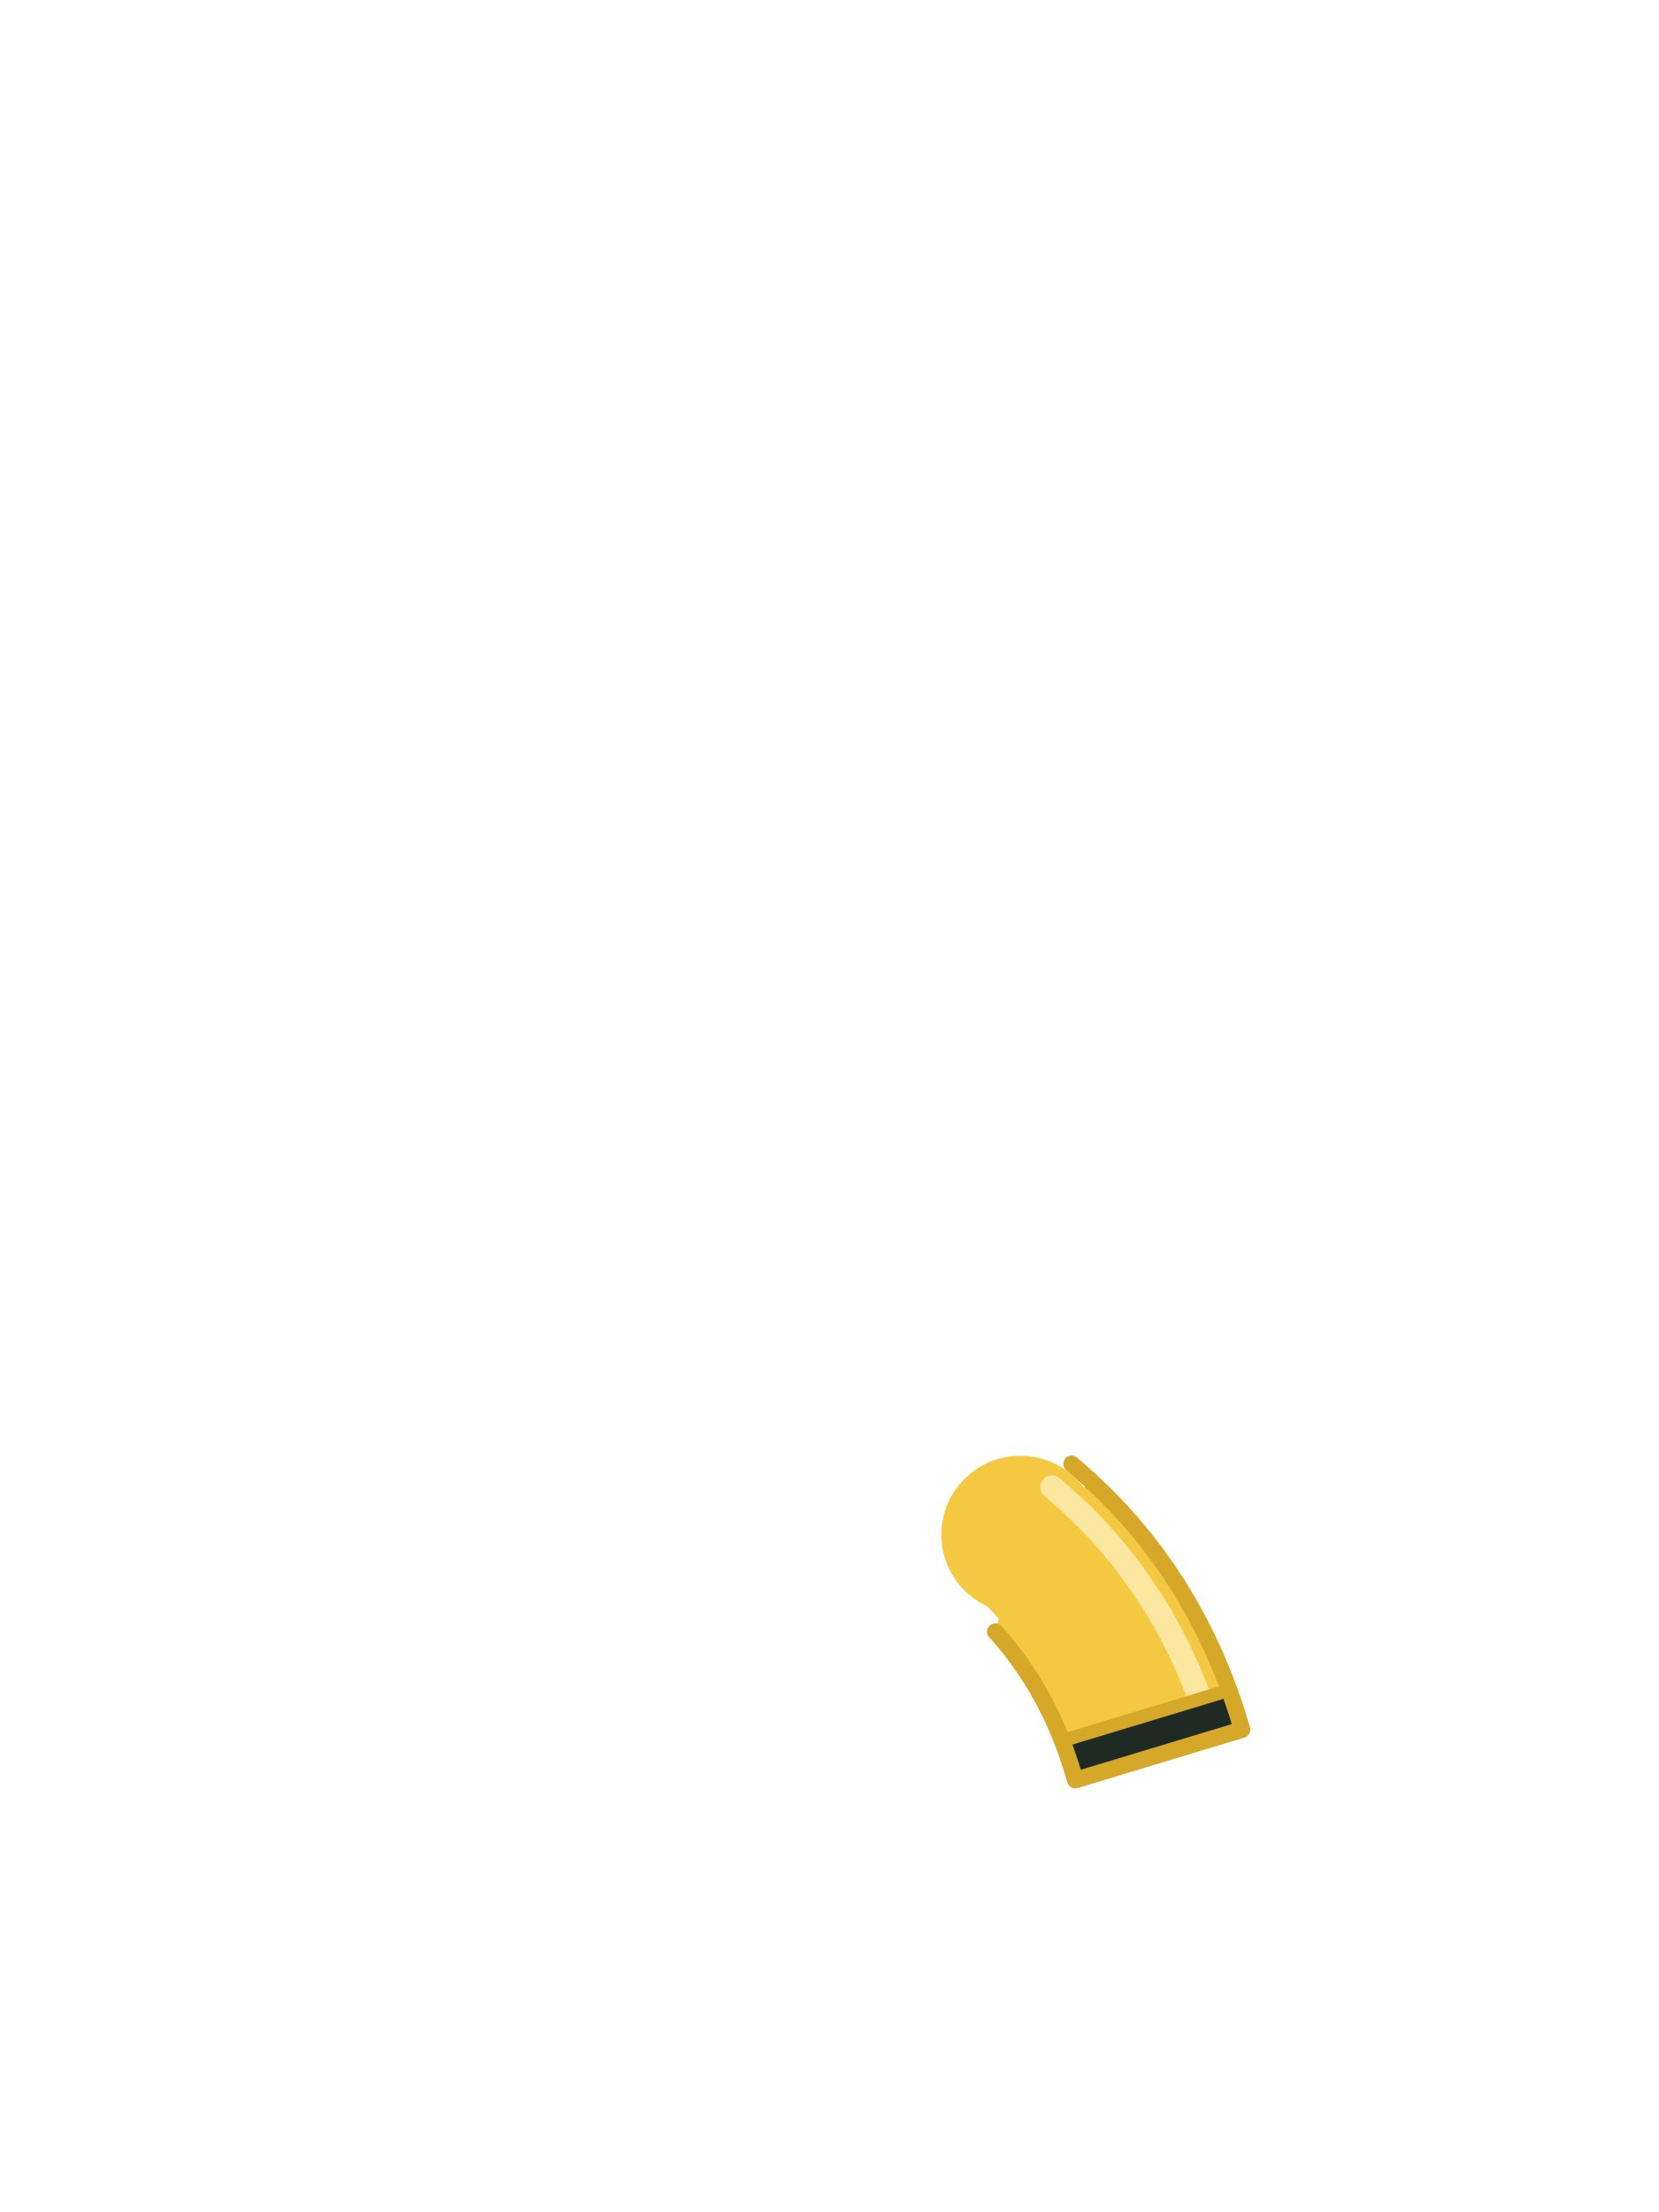
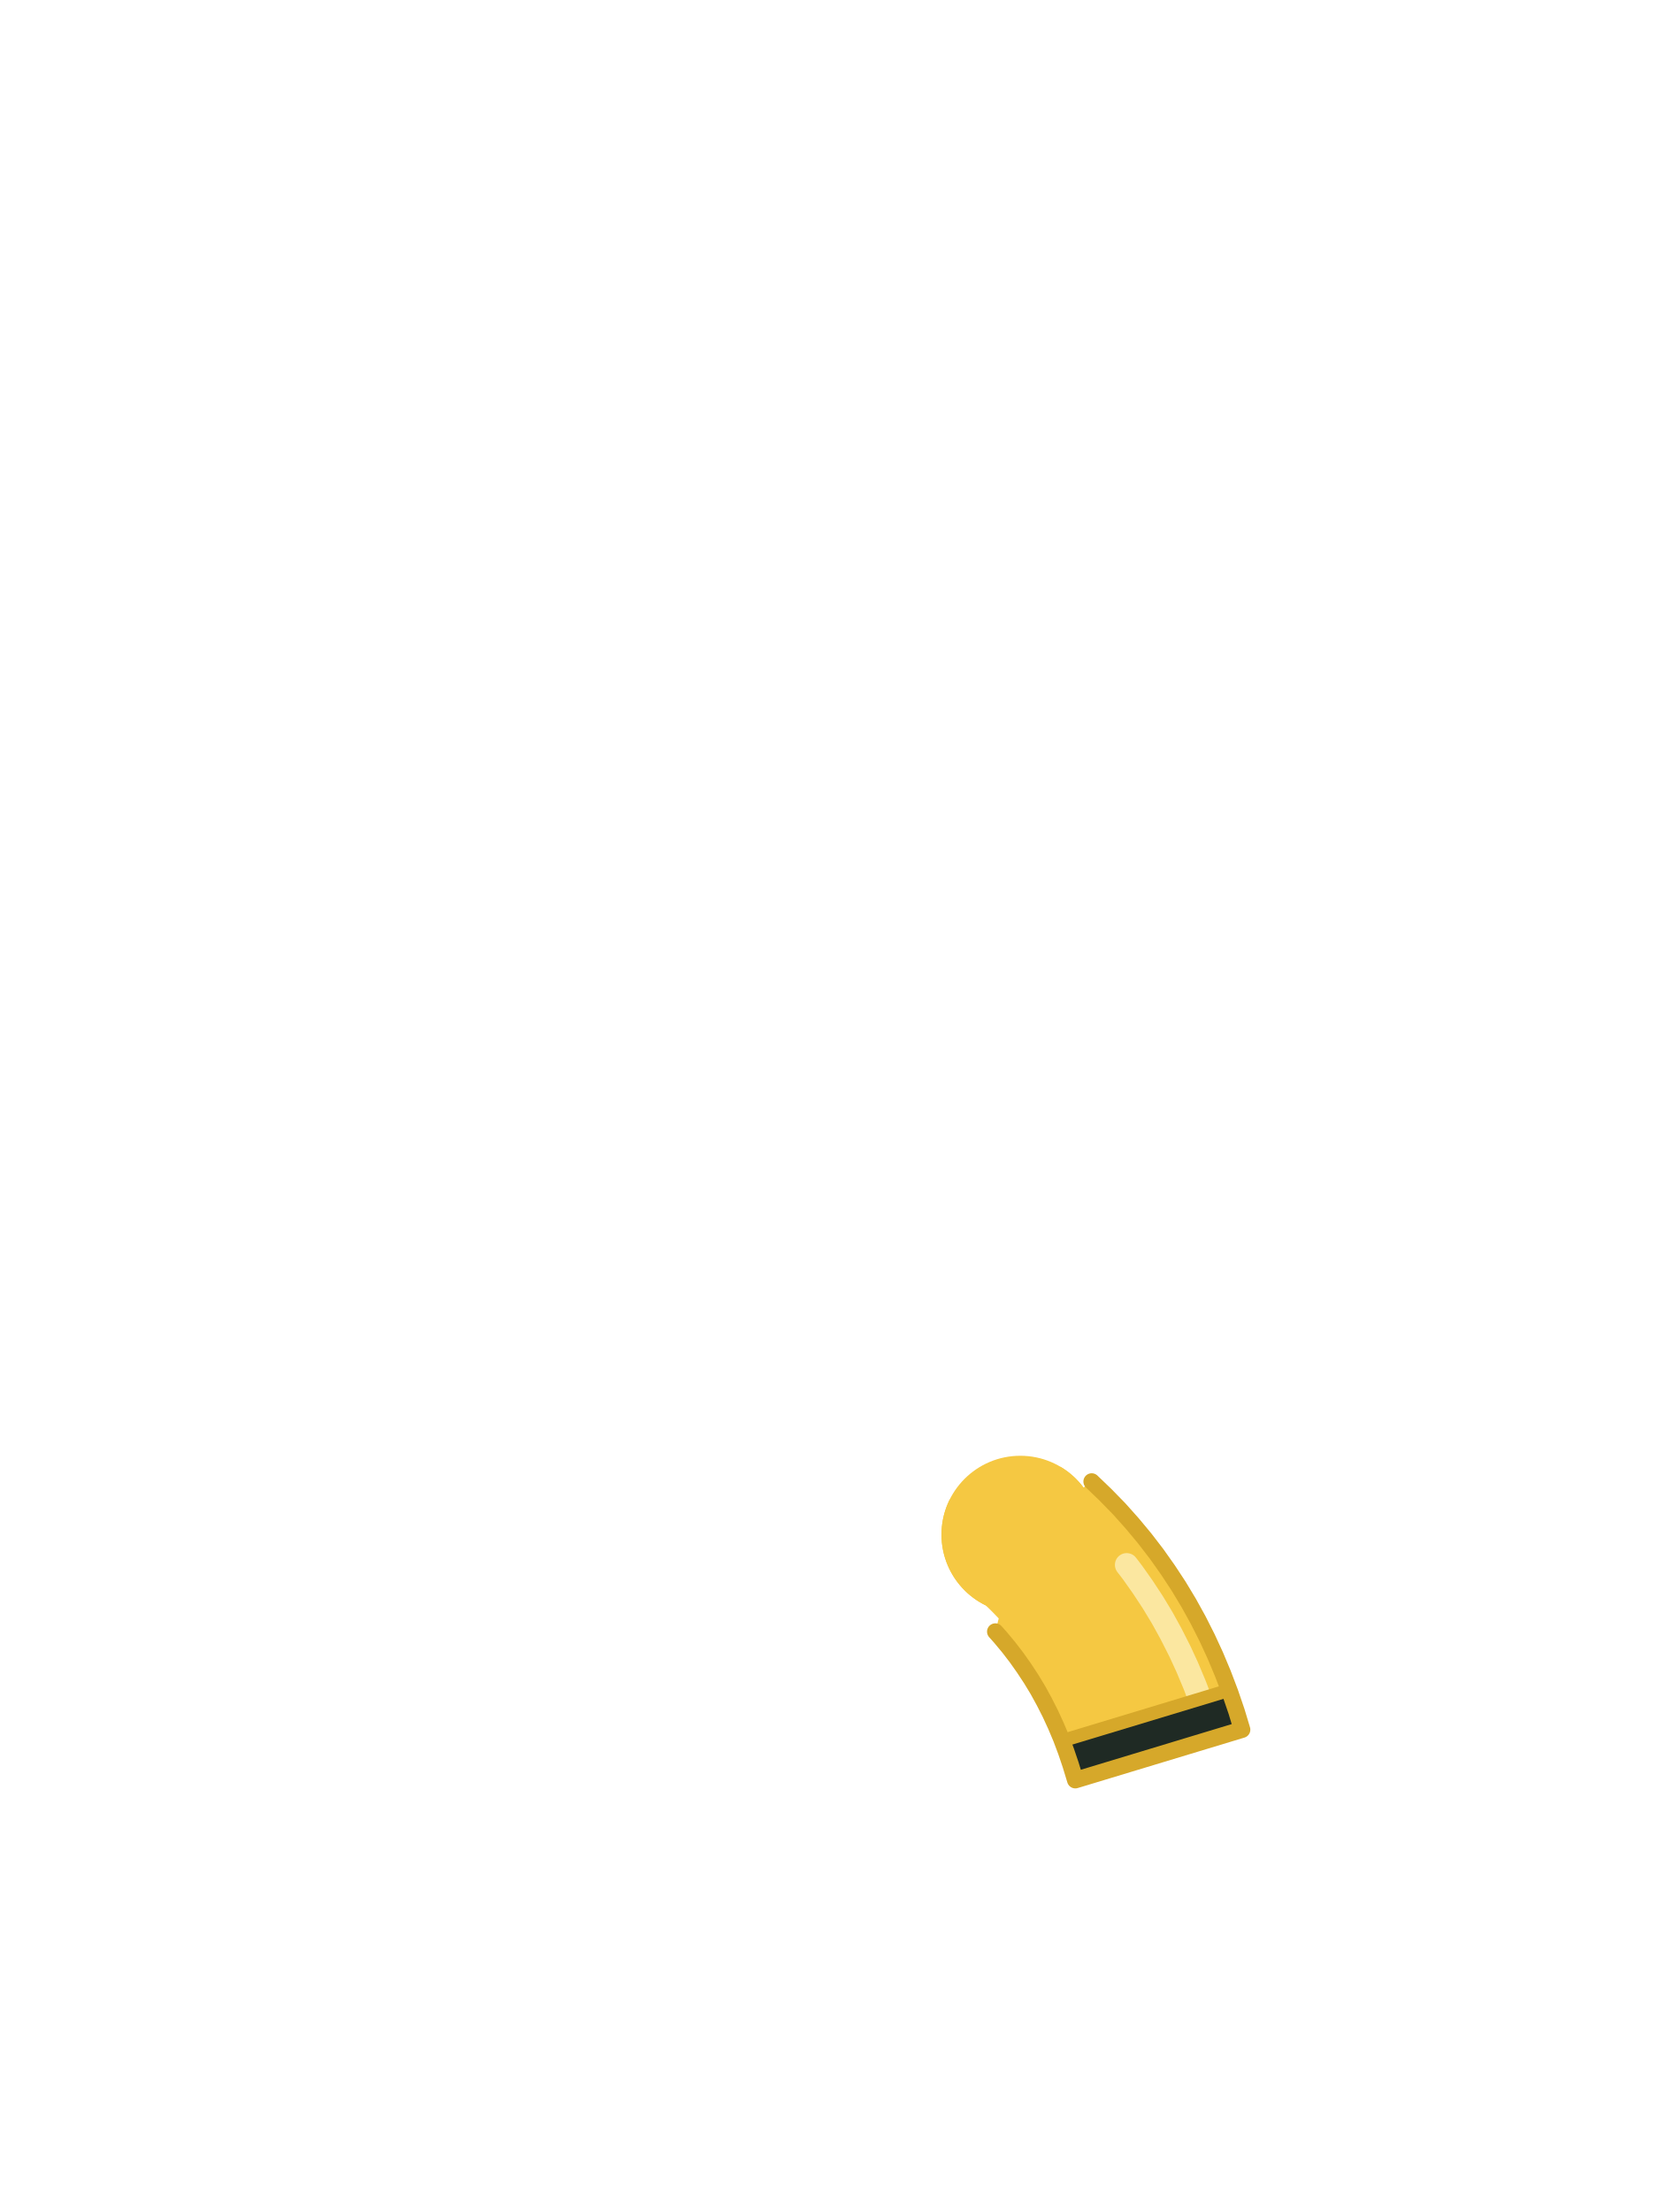
<svg xmlns="http://www.w3.org/2000/svg" viewBox="0 0 240 320">
  <circle cx="147.6" cy="222" r="11.4" fill="#F5C842" />
  <path d="M 152.90 212.42 L 153.43 212.20 L 153.46 212.22 L 153.52 212.26 L 153.58 212.29 L 153.64 212.33 L 153.70 212.37 L 153.76 212.41 L 153.82 212.44 L 153.88 212.48 L 153.93 212.52 L 153.99 212.56 L 154.05 212.60 L 154.11 212.64 L 154.16 212.68 L 154.22 212.72 L 154.28 212.76 L 154.33 212.80 L 154.39 212.84 L 154.45 212.89 L 154.50 212.93 L 154.56 212.97 L 154.61 213.01 L 154.67 213.06 L 154.72 213.10 L 154.78 213.14 L 154.83 213.19 L 154.89 213.23 L 154.94 213.28 L 154.99 213.32 L 155.05 213.37 L 155.10 213.41 L 155.15 213.46 L 155.20 213.51 L 155.26 213.55 L 155.31 213.60 L 155.36 213.65 L 155.41 213.70 L 155.46 213.74 L 155.51 213.79 L 155.56 213.84 L 155.61 213.89 L 155.66 213.94 L 155.71 213.99 L 155.76 214.04 L 155.81 214.09 L 155.86 214.14 L 155.90 214.19 L 155.95 214.24 L 156.00 214.29 L 156.05 214.34 L 156.09 214.40 L 156.14 214.45 L 156.19 214.50 L 156.23 214.55 L 156.28 214.61 L 156.32 214.66 L 156.37 214.71 L 156.41 214.77 L 156.46 214.82 L 156.50 214.88 L 156.54 214.93 L 156.59 214.99 L 156.63 215.04 L 156.67 215.10 L 156.71 215.15 L 156.75 215.20 L 157.93 214.33 L 159.94 216.26 L 161.92 218.29 L 163.82 220.42 L 165.60 222.56 L 167.33 224.81 L 168.95 227.10 L 170.49 229.44 L 171.96 231.88 L 173.33 234.36 L 174.61 236.89 L 175.81 239.49 L 176.92 242.14 L 177.95 244.85 L 178.89 247.60 L 179.68 250.22 L 155.56 257.52 L 154.89 255.32 L 154.23 253.37 L 153.52 251.48 L 152.75 249.65 L 151.93 247.87 L 151.05 246.14 L 150.14 244.48 L 149.17 242.88 L 148.13 241.30 L 147.05 239.77 L 145.92 238.30 L 144.72 236.86 L 143.99 236.04 L 144.48 234.13 L 144.42 234.07 L 144.00 233.63 L 143.58 233.20 L 143.16 232.78 L 142.72 232.36 L 142.61 232.25 L 142.60 232.24 L 142.54 232.21 L 142.47 232.18 L 142.41 232.15 L 142.35 232.12 L 142.29 232.09 L 142.23 232.05 L 142.16 232.02 L 142.10 231.99 L 142.04 231.95 L 141.98 231.92 L 141.92 231.88 L 141.86 231.85 L 141.80 231.81 L 141.74 231.78 L 141.68 231.74 L 141.62 231.71 L 141.56 231.67 L 141.50 231.63 L 141.44 231.59 L 141.38 231.56 L 141.32 231.52 L 141.27 231.48 L 141.21 231.44 L 141.15 231.40 L 141.09 231.36 L 141.04 231.32 L 140.98 231.28 L 140.92 231.24 L 140.87 231.20 L 140.81 231.16 L 140.75 231.11 L 140.70 231.07 L 140.64 231.03 L 140.59 230.99 L 140.53 230.94 L 140.48 230.90 L 140.42 230.86 L 140.37 230.81 L 140.31 230.77 L 140.26 230.72 L 140.21 230.68 L 140.15 230.63 L 140.10 230.59 L 140.05 230.54 L 140.00 230.49 L 139.94 230.45 L 139.89 230.40 L 139.84 230.35 L 139.79 230.30 L 139.74 230.26 L 139.69 230.21 L 139.64 230.16 L 139.59 230.11 L 139.54 230.06 L 139.49 230.01 L 139.44 229.96 L 139.39 229.91 L 139.34 229.86 L 139.30 229.81 L 139.25 229.76 L 139.20 229.71 L 139.15 229.66 L 139.11 229.60 L 139.06 229.55 L 139.01 229.50 L 138.97 229.45 L 138.92 229.39 L 138.88 229.34 L 138.83 229.29 L 138.79 229.23 L 138.74 229.18 L 138.70 229.12 L 138.66 229.07 L 138.61 229.01 L 138.57 228.96 L 138.53 228.90 L 138.49 228.85 L 138.44 228.79 L 138.40 228.73 L 138.36 228.68 L 138.32 228.62 L 138.28 228.56 L 138.24 228.51 L 138.20 228.45 L 138.16 228.39 L 138.12 228.33 L 138.08 228.28 L 138.04 228.22 L 138.01 228.16 L 137.97 228.10 L 137.93 228.04 L 137.89 227.98 L 137.86 227.92 L 137.82 227.86 L 137.79 227.80 L 137.75 227.74 L 137.72 227.68 L 137.68 227.62 L 137.65 227.56 L 137.61 227.50 L 137.58 227.44 L 137.55 227.37 L 137.51 227.31 L 137.48 227.25 L 137.45 227.19 L 137.42 227.13 L 137.39 227.06 L 137.36 227.00 L 137.32 226.94 L 137.29 226.87 L 137.26 226.81 L 137.24 226.75 L 137.21 226.68 L 137.18 226.62 L 137.15 226.56 L 137.12 226.49 L 137.09 226.43 L 137.07 226.36 L 137.04 226.30 L 137.02 226.23 L 136.99 226.17 L 136.96 226.10 L 136.94 226.04 L 136.91 225.97 L 136.89 225.91 L 136.87 225.84 L 136.84 225.77 L 136.82 225.71 L 136.80 225.64 L 136.78 225.58 L 136.75 225.51 L 136.73 225.44 L 136.71 225.38 L 136.69 225.31 L 136.67 225.24 L 136.65 225.18 L 136.63 225.11 L 136.61 225.04 L 136.59 224.97 L 136.58 224.91 L 136.56 224.84 L 136.54 224.77 L 136.52 224.70 L 136.51 224.63 L 136.49 224.57 L 136.48 224.50 L 136.46 224.43 L 136.45 224.36 L 136.43 224.29 L 136.42 224.22 L 136.41 224.16 L 136.39 224.09 L 136.38 224.02 L 136.37 223.95 L 136.36 223.88 L 136.34 223.81 L 136.33 223.74 L 136.32 223.67 L 136.31 223.60 L 136.30 223.53 L 136.29 223.46 L 136.29 223.40 L 136.28 223.33 L 136.27 223.26 L 136.26 223.19 L 136.25 223.12 L 136.25 223.05 L 136.24 222.98 L 136.24 222.91 L 136.23 222.84 L 136.23 222.77 L 136.22 222.70 L 136.22 222.63 L 136.21 222.56 L 136.21 222.49 L 136.21 222.42 L 136.21 222.35 L 136.20 222.28 L 136.20 222.21 L 136.20 222.14 L 136.20 222.07 L 136.20 222.00 L 136.20 221.93 L 136.20 221.86 L 136.20 221.79 L 136.20 221.72 L 136.21 221.65 L 136.21 221.58 L 136.21 221.51 L 136.21 221.44 L 136.22 221.37 L 136.22 221.30 L 136.23 221.23 L 136.23 221.16 L 136.24 221.09 L 136.24 221.02 L 136.25 220.95 L 136.25 220.88 L 136.26 220.81 L 136.27 220.74 L 136.28 220.67 L 136.29 220.60 L 136.29 220.54 L 136.30 220.47 L 136.31 220.40 L 136.32 220.33 L 136.33 220.26 L 136.34 220.19 L 136.36 220.12 L 136.37 220.05 L 136.38 219.98 L 136.39 219.91 L 136.41 219.84 L 136.42 219.78 L 136.43 219.71 L 136.45 219.64 L 136.46 219.57 L 136.48 219.50 L 136.49 219.43 L 136.51 219.37 L 136.52 219.30 L 136.54 219.23 L 136.56 219.16 L 136.58 219.09 L 136.59 219.03 L 136.61 218.96 L 136.63 218.89 L 136.65 218.82 L 136.67 218.76 L 136.69 218.69 L 136.71 218.62 L 136.73 218.56 L 136.75 218.49 L 136.78 218.42 L 136.80 218.36 L 136.82 218.29 L 136.84 218.23 L 136.87 218.16 L 136.89 218.09 L 136.91 218.03 L 136.94 217.96 L 136.96 217.90 L 136.99 217.83 L 137.02 217.77 L 137.04 217.70 L 137.07 217.64 L 137.09 217.57 L 137.12 217.51 L 137.15 217.44 L 137.18 217.38 L 137.21 217.32 L 137.24 217.25 L 137.26 217.19 L 137.29 217.13 L 137.32 217.06 L 137.36 217.00 L 137.39 216.94 L 137.40 216.92 L 137.96 216.80 L 138.09 216.58 L 138.22 216.35 L 138.36 216.12 L 138.51 215.89 L 138.66 215.67 L 138.82 215.45 L 138.98 215.24 L 139.15 215.03 L 139.33 214.83 L 139.51 214.63 L 139.69 214.43 L 139.88 214.24 L 140.07 214.05 L 140.27 213.87 L 140.47 213.69 L 140.68 213.52 L 140.89 213.35 L 141.10 213.19 L 141.32 213.03 L 141.54 212.88 L 141.77 212.73 L 141.99 212.59 L 142.23 212.46 L 142.46 212.33 L 142.70 212.21 L 142.94 212.09 L 143.19 211.98 L 143.44 211.87 L 143.69 211.77 L 143.94 211.68 L 144.19 211.59 L 144.45 211.51 L 144.71 211.44 L 144.97 211.37 L 145.23 211.31 L 145.49 211.25 L 145.76 211.21 L 146.02 211.16 L 146.29 211.13 L 146.55 211.10 L 146.82 211.08 L 147.09 211.06 L 147.36 211.05 L 147.63 211.05 L 147.90 211.05 L 148.17 211.06 L 148.43 211.08 L 148.70 211.11 L 148.97 211.14 L 149.23 211.17 L 149.50 211.22 L 149.76 211.27 L 150.03 211.32 L 150.29 211.38 L 150.55 211.45 L 150.81 211.53 L 151.06 211.61 L 151.32 211.70 L 151.57 211.79 L 151.82 211.89 L 152.06 212.00 L 152.31 212.11 L 152.55 212.23 L 152.79 212.36 Z M 157.28 215.98 L 157.27 215.96 L 157.28 215.98 Z" fill="#F5C842" />
-   <path d="M152.2,215.14l0.74,0.63l0.12,0.11l1.77,1.58l0.22,0.2l1.7,1.63l0.19,0.19l1.64,1.68l0.25,0.27l1.56,1.75l0.18,0.21l1.49,1.79l0.2,0.25l1.43,1.86l0.2,0.27l1.35,1.91l0.15,0.22l1.29,1.96l0.17,0.27l1.22,2.02l0.16,0.28l1.14,2.07l0.13,0.25l1.08,2.13l0.14,0.28l1.01,2.19l0.11,0.26l0.94,2.24l0.11,0.27l0.43,1.13" fill="none" stroke="#FBE7A0" stroke-width="3.4" stroke-linecap="round" />
-   <path d="M 177.82 244.51 L 177.95 244.85 L 178.89 247.60 L 179.68 250.22 L 165.60 254.48 L 155.56 257.52 L 154.89 255.32 L 154.23 253.37 L 153.65 251.83 Z" fill="#1F2A24" />
-   <path d="M177.63,244.57l-23.79,7.2" fill="none" stroke="#D6A82A" stroke-width="1.92" stroke-linecap="round" />
+   <path d="M 162.99 226.38 L 163.69 227.29 L 163.89 227.56 L 165.24 229.47 L 165.39 229.69 L 166.68 231.65 L 166.85 231.92 L 168.07 233.94 L 168.23 234.22 L 169.37 236.29 L 169.50 236.54 L 170.58 238.67 L 170.72 238.95 L 171.73 241.14 L 171.84 241.40 L 172.78 243.64 L 172.89 243.91 L 173.32 245.04" fill="none" stroke="#FBE7A0" stroke-width="3.4" stroke-linecap="round" />
+   <path d="M 153.65 251.83 L 177.82 244.51 L 177.95 244.85 L 178.89 247.60 L 179.68 250.22 L 165.60 254.48 L 155.56 257.52 L 154.89 255.32 L 154.23 253.37 Z" fill="#1F2A24" />
+   <path d="M 177.63 244.57 L 153.84 251.77" fill="none" stroke="#D6A82A" stroke-width="1.92" stroke-linecap="round" />
  <path d="M157.93,214.33l2.01,1.93l1.98,2.03l1.9,2.13l1.78,2.14l1.73,2.25l1.62,2.29l1.54,2.34l1.47,2.44l1.37,2.48l1.28,2.53l1.2,2.6l1.11,2.65l1.03,2.71l0.94,2.75l0.79,2.62l-24.12,7.3l-0.67,-2.2l-0.66,-1.95l-0.71,-1.89l-0.77,-1.83l-0.82,-1.78l-0.88,-1.73l-0.91,-1.66l-0.97,-1.6l-1.04,-1.58l-1.08,-1.53l-1.13,-1.47l-1.2,-1.44l-0.73,-0.82" fill="none" stroke="#D6A82A" stroke-width="2.4" stroke-linecap="round" stroke-linejoin="round" />
-   <path d="M155.02,211.76l0.84,0.72l2.07,1.85" fill="none" stroke="#D6A82A" stroke-width="2.4" stroke-linecap="round" stroke-linejoin="round" />
</svg>
